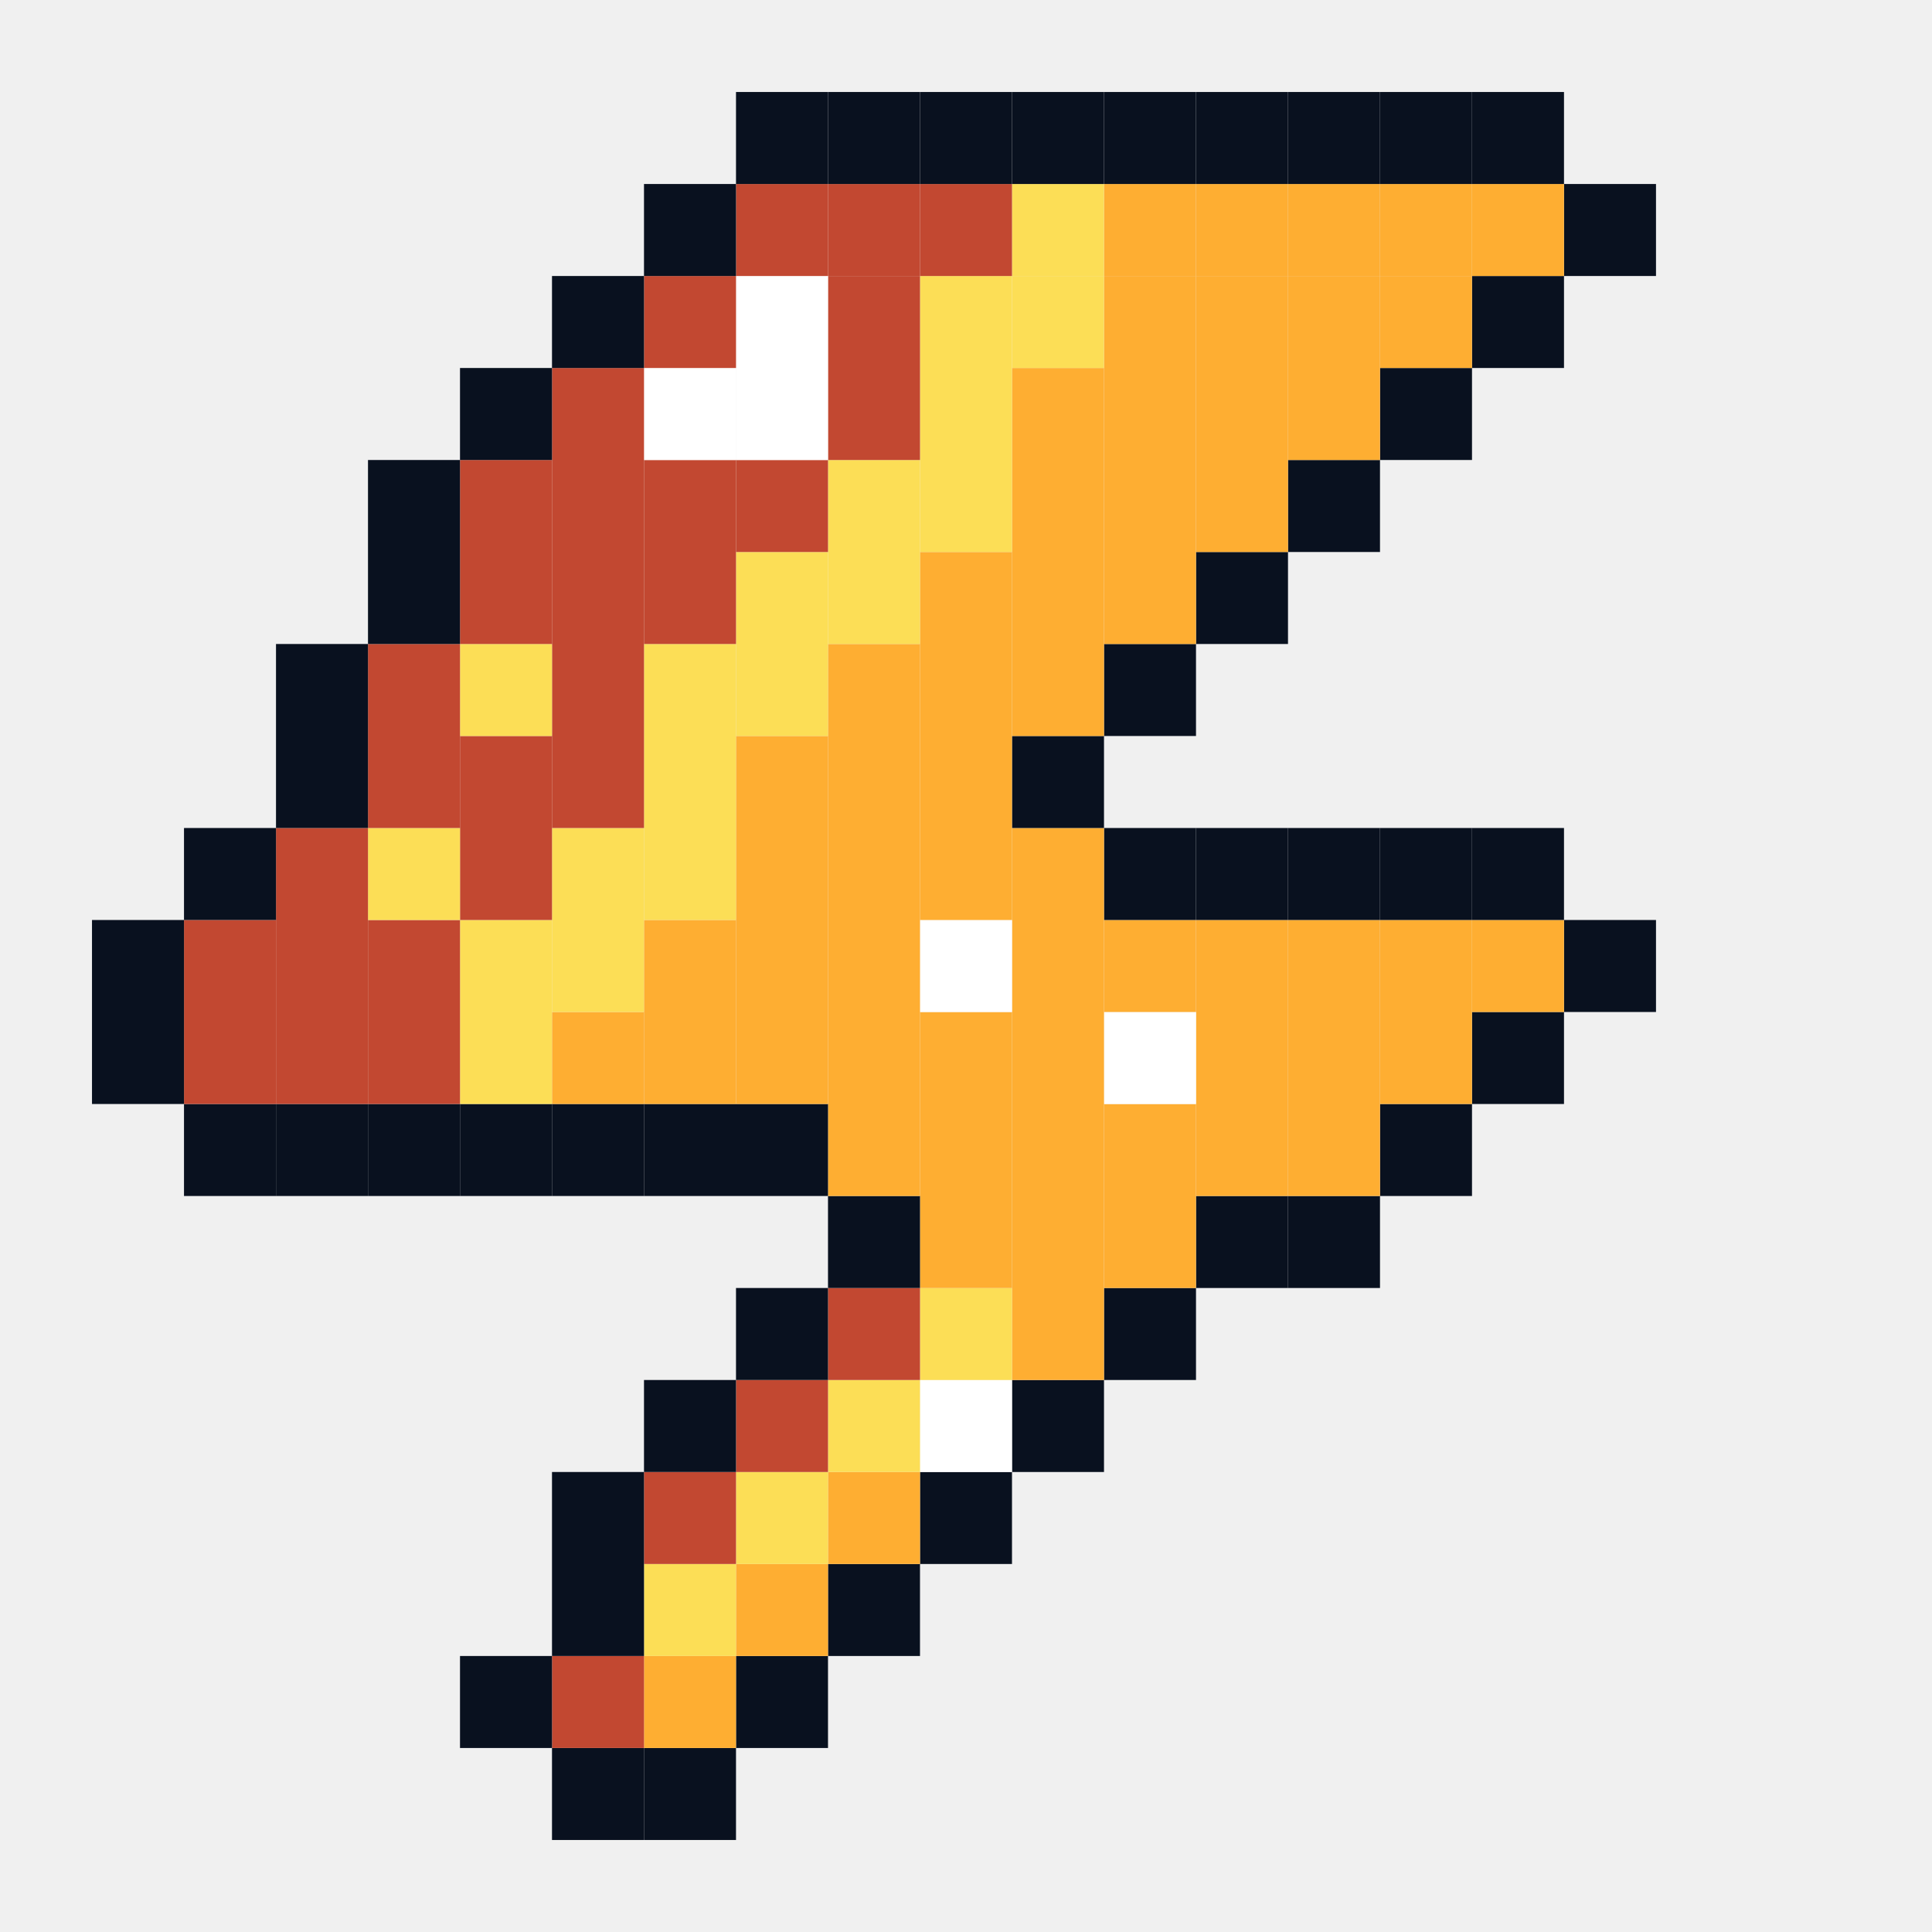
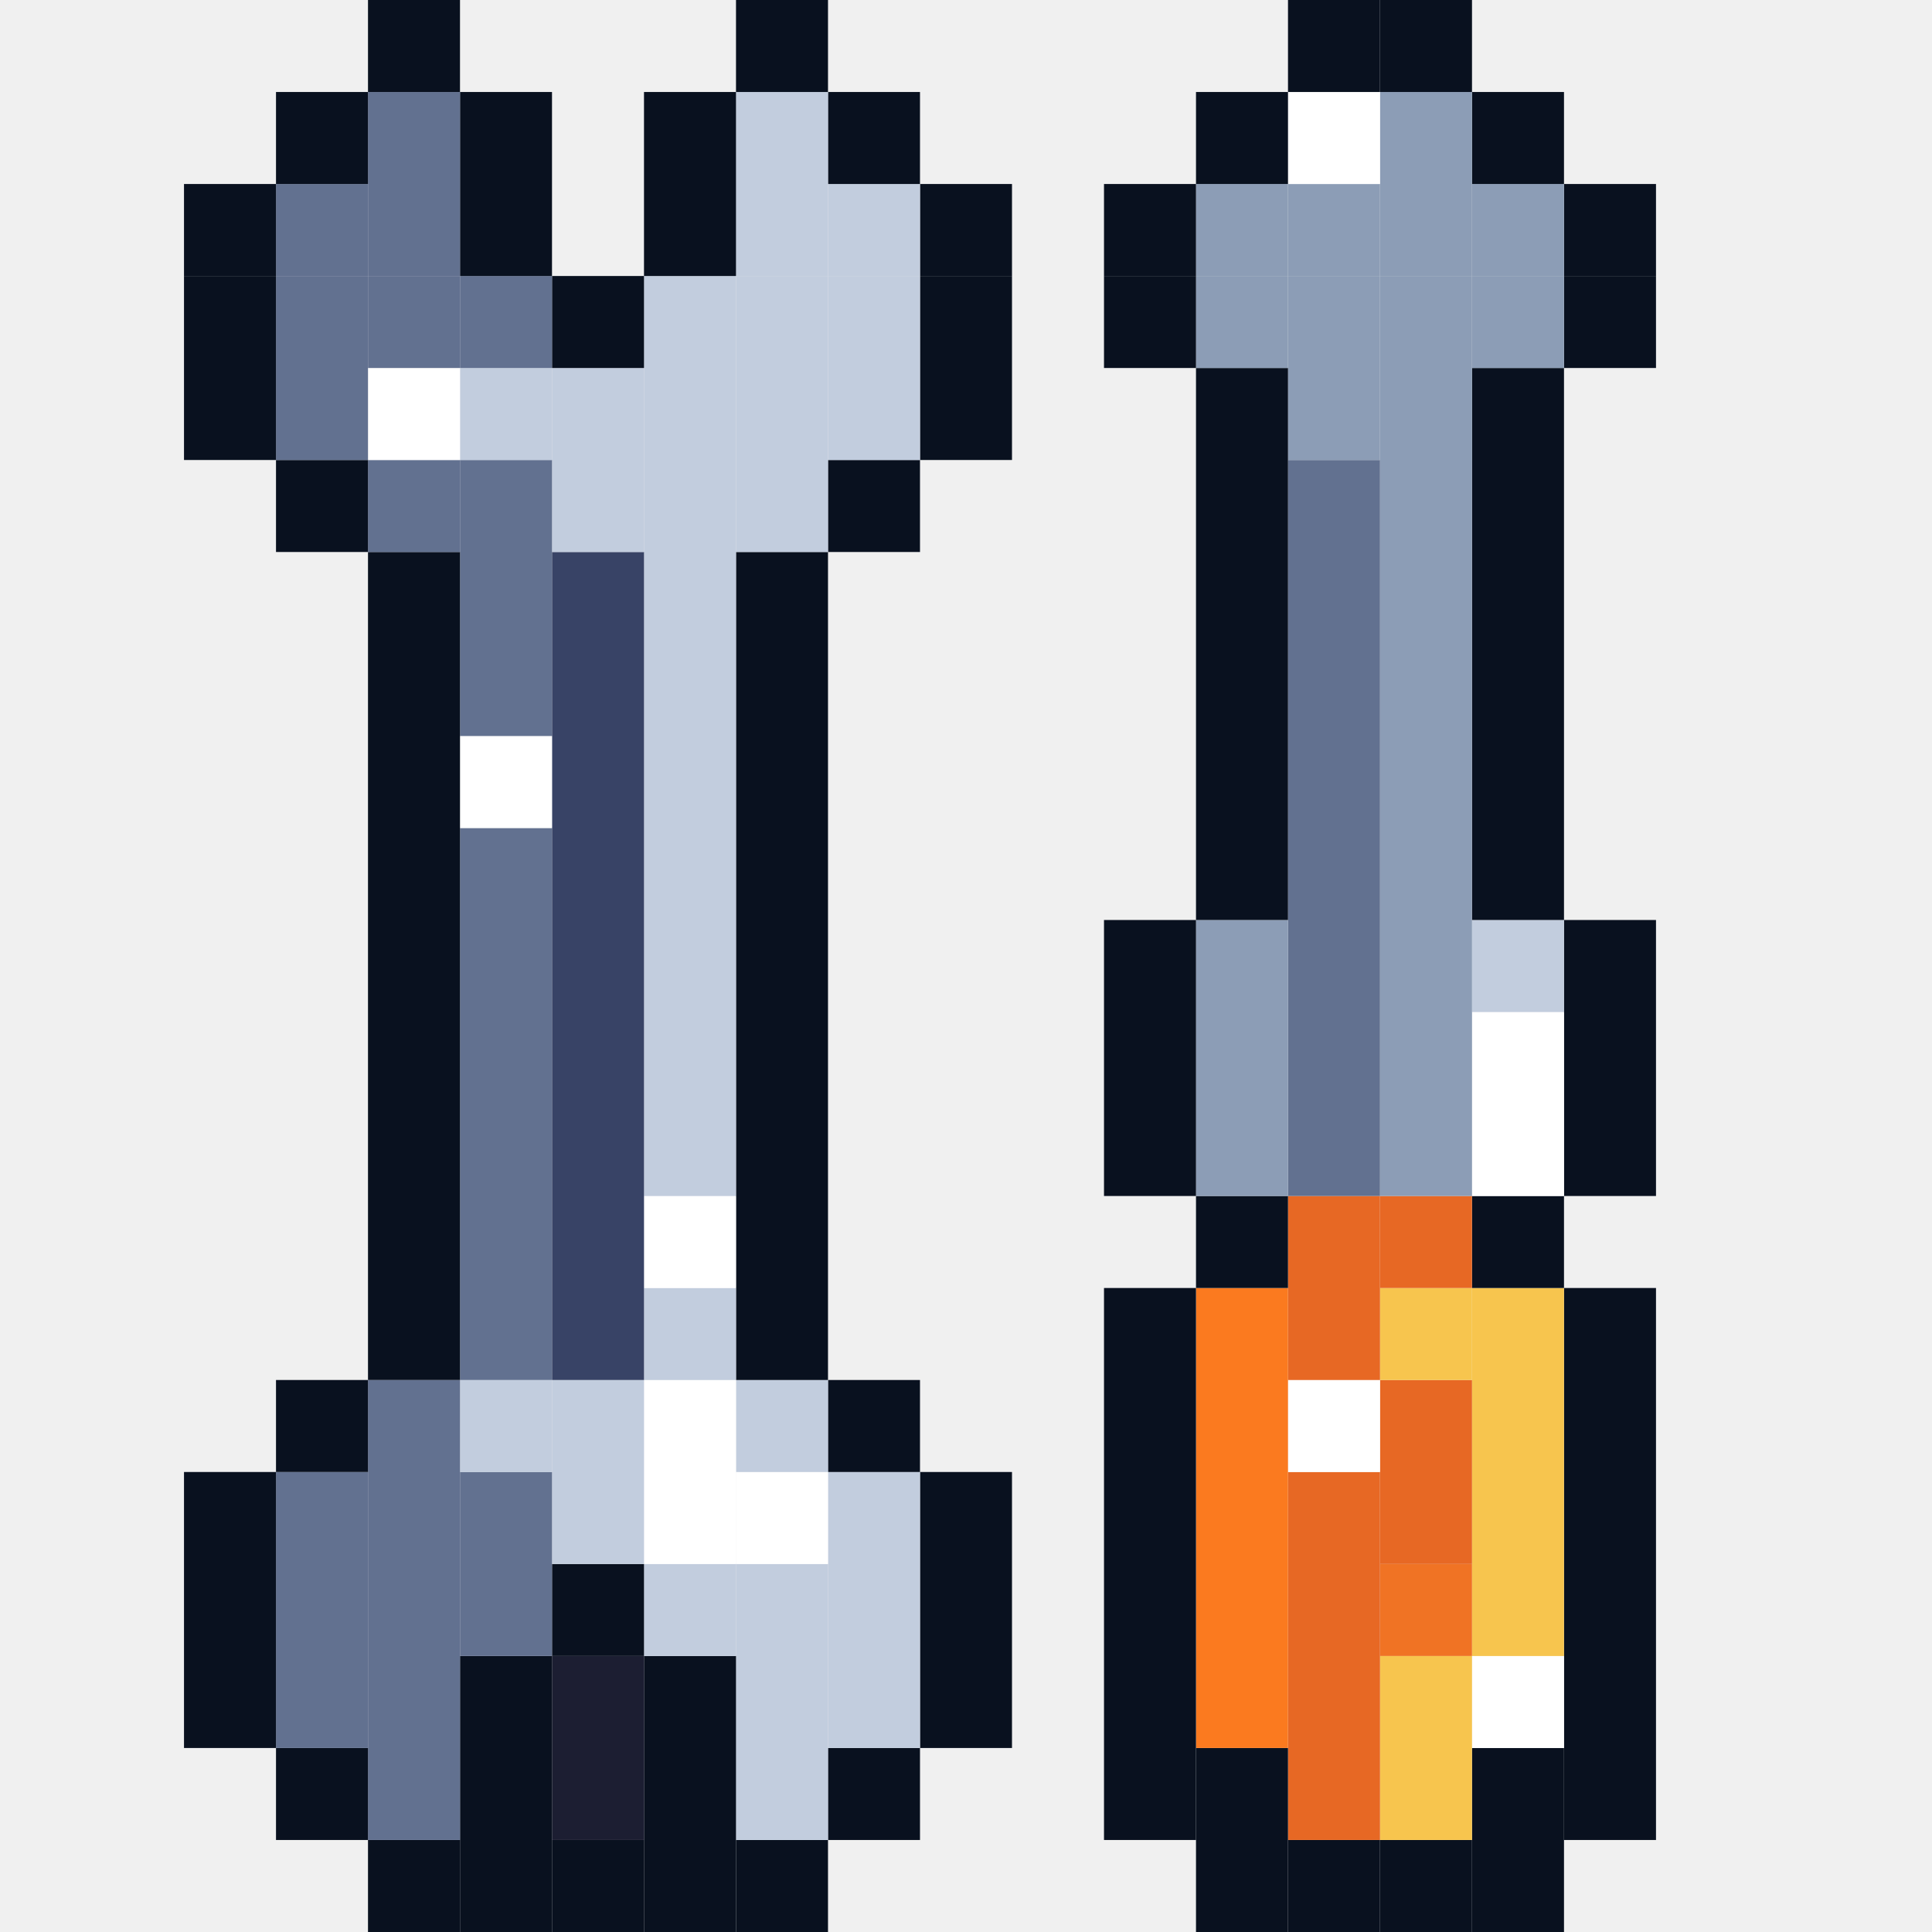
- <svg xmlns="http://www.w3.org/2000/svg" t="1659580402903" class="icon" viewBox="0 0 1024 1024" version="1.1" p-id="3176" width="200" height="200">
+ <svg xmlns="http://www.w3.org/2000/svg" t="1659774574349" class="icon" viewBox="0 0 1024 1024" version="1.1" p-id="2697" width="200" height="200">
  <defs>
    <style type="text/css" />
  </defs>
-   <path d="M828.95 487.618h48.764v48.761h-48.764zM828.95 97.525h48.764v48.761h-48.764zM780.189 536.379h48.761v48.764h-48.761z" fill="#09111F" p-id="3177" />
-   <path d="M780.189 487.618h48.761v48.761h-48.761z" fill="#FEAE32" p-id="3178" />
-   <path d="M780.189 438.857h48.761v48.761h-48.761zM780.189 146.286h48.761v48.761h-48.761z" fill="#09111F" p-id="3179" />
-   <path d="M780.189 97.525h48.761v48.761h-48.761z" fill="#FEAE32" p-id="3180" />
-   <path d="M780.189 48.761h48.761v48.764h-48.761zM731.429 585.143h48.761v48.761h-48.761z" fill="#09111F" p-id="3181" />
-   <path d="M731.429 536.379h48.761v48.764h-48.761zM731.429 487.618h48.761v48.761h-48.761z" fill="#FEAE32" p-id="3182" />
-   <path d="M731.429 438.857h48.761v48.761h-48.761zM731.429 195.046h48.761v48.764h-48.761z" fill="#09111F" p-id="3183" />
-   <path d="M731.429 146.286h48.761v48.761h-48.761z" fill="#FEAE32" p-id="3184" />
-   <path d="M731.429 97.525h48.761v48.761h-48.761z" fill="#FEAE32" p-id="3185" />
-   <path d="M731.429 48.761h48.761v48.764h-48.761zM682.664 633.904h48.764v48.761h-48.764z" fill="#09111F" p-id="3186" />
-   <path d="M682.664 585.143h48.764v48.761h-48.764zM682.664 536.379h48.764v48.764h-48.764zM682.664 487.618h48.764v48.761h-48.764z" fill="#FEAE32" p-id="3187" />
-   <path d="M682.664 438.857h48.764v48.761h-48.764zM682.664 243.811h48.764V292.571h-48.764z" fill="#09111F" p-id="3188" />
-   <path d="M682.664 195.046h48.764v48.764h-48.764zM682.664 146.286h48.764v48.761h-48.764z" fill="#FEAE32" p-id="3189" />
-   <path d="M682.664 97.525h48.764v48.761h-48.764z" fill="#FEAE32" p-id="3190" />
-   <path d="M682.664 48.761h48.764v48.764h-48.764zM633.904 633.904h48.761v48.761h-48.761z" fill="#09111F" p-id="3191" />
-   <path d="M633.904 585.143h48.761v48.761h-48.761zM633.904 536.379h48.761v48.764h-48.761zM633.904 487.618h48.761v48.761h-48.761z" fill="#FEAE32" p-id="3192" />
-   <path d="M633.904 438.857h48.761v48.761h-48.761zM633.904 292.571h48.761v48.761h-48.761z" fill="#09111F" p-id="3193" />
-   <path d="M633.904 243.811h48.761V292.571h-48.761zM633.904 195.046h48.761v48.764h-48.761zM633.904 146.286h48.761v48.761h-48.761z" fill="#FEAE32" p-id="3194" />
-   <path d="M633.904 97.525h48.761v48.761h-48.761z" fill="#FEAE32" p-id="3195" />
-   <path d="M633.904 48.761h48.761v48.764h-48.761zM585.143 682.664h48.761v48.764H585.143z" fill="#09111F" p-id="3196" />
-   <path d="M585.143 633.904h48.761v48.761H585.143zM585.143 585.143h48.761v48.761H585.143z" fill="#FEAE32" p-id="3197" />
-   <path d="M585.143 536.379h48.761v48.764H585.143z" fill="#FFFFFF" p-id="3198" />
-   <path d="M585.143 487.618h48.761v48.761H585.143z" fill="#FEAE32" p-id="3199" />
-   <path d="M585.143 438.857h48.761v48.761H585.143zM585.143 341.332h48.761v48.764H585.143z" fill="#09111F" p-id="3200" />
-   <path d="M585.143 292.571h48.761v48.761H585.143zM585.143 243.811h48.761V292.571H585.143zM585.143 195.046h48.761v48.764H585.143zM585.143 146.286h48.761v48.761H585.143z" fill="#FEAE32" p-id="3201" />
-   <path d="M585.143 97.525h48.761v48.761H585.143z" fill="#FEAE32" p-id="3202" />
-   <path d="M585.143 48.761h48.761v48.764H585.143zM536.379 731.429h48.764v48.761h-48.764z" fill="#09111F" p-id="3203" />
-   <path d="M536.379 682.664h48.764v48.764h-48.764zM536.379 633.904h48.764v48.761h-48.764zM536.379 585.143h48.764v48.761h-48.764zM536.379 536.379h48.764v48.764h-48.764zM536.379 487.618h48.764v48.761h-48.764zM536.379 438.857h48.764v48.761h-48.764z" fill="#FEAE32" p-id="3204" />
-   <path d="M536.379 390.096h48.764v48.761h-48.764z" fill="#09111F" p-id="3205" />
-   <path d="M536.379 341.332h48.764v48.764h-48.764zM536.379 292.571h48.764v48.761h-48.764zM536.379 243.811h48.764V292.571h-48.764zM536.379 195.046h48.764v48.764h-48.764z" fill="#FEAE32" p-id="3206" />
-   <path d="M536.379 146.286h48.764v48.761h-48.764z" fill="#FCDE56" p-id="3207" />
-   <path d="M536.379 97.525h48.764v48.761h-48.764z" fill="#FCDE56" p-id="3208" />
-   <path d="M536.379 48.761h48.764v48.764h-48.764zM487.618 780.189h48.761v48.761h-48.761z" fill="#09111F" p-id="3209" />
-   <path d="M487.618 731.429h48.761v48.761h-48.761z" fill="#FFFFFF" p-id="3210" />
-   <path d="M487.618 682.664h48.761v48.764h-48.761z" fill="#FCDE56" p-id="3211" />
-   <path d="M487.618 633.904h48.761v48.761h-48.761zM487.618 585.143h48.761v48.761h-48.761zM487.618 536.379h48.761v48.764h-48.761z" fill="#FEAE32" p-id="3212" />
-   <path d="M487.618 487.618h48.761v48.761h-48.761z" fill="#FFFFFF" p-id="3213" />
-   <path d="M487.618 438.857h48.761v48.761h-48.761zM487.618 390.096h48.761v48.761h-48.761zM487.618 341.332h48.761v48.764h-48.761zM487.618 292.571h48.761v48.761h-48.761z" fill="#FEAE32" p-id="3214" />
-   <path d="M487.618 243.811h48.761V292.571h-48.761zM487.618 195.046h48.761v48.764h-48.761zM487.618 146.286h48.761v48.761h-48.761z" fill="#FCDE56" p-id="3215" />
-   <path d="M487.618 97.525h48.761v48.761h-48.761z" fill="#C24831" p-id="3216" />
-   <path d="M487.618 48.761h48.761v48.764h-48.761zM438.857 828.95h48.761v48.764h-48.761z" fill="#09111F" p-id="3217" />
-   <path d="M438.857 780.189h48.761v48.761h-48.761z" fill="#FEAE32" p-id="3218" />
-   <path d="M438.857 731.429h48.761v48.761h-48.761z" fill="#FCDE56" p-id="3219" />
-   <path d="M438.857 682.664h48.761v48.764h-48.761z" fill="#C24831" p-id="3220" />
-   <path d="M438.857 633.904h48.761v48.761h-48.761z" fill="#09111F" p-id="3221" />
-   <path d="M438.857 585.143h48.761v48.761h-48.761zM438.857 536.379h48.761v48.764h-48.761zM438.857 487.618h48.761v48.761h-48.761zM438.857 438.857h48.761v48.761h-48.761zM438.857 390.096h48.761v48.761h-48.761zM438.857 341.332h48.761v48.764h-48.761z" fill="#FEAE32" p-id="3222" />
-   <path d="M438.857 292.571h48.761v48.761h-48.761zM438.857 243.811h48.761V292.571h-48.761z" fill="#FCDE56" p-id="3223" />
-   <path d="M438.857 195.046h48.761v48.764h-48.761zM438.857 146.286h48.761v48.761h-48.761z" fill="#C24831" p-id="3224" />
-   <path d="M438.857 97.525h48.761v48.761h-48.761z" fill="#C24831" p-id="3225" />
-   <path d="M438.857 48.761h48.761v48.764h-48.761zM390.096 877.714h48.761v48.761h-48.761z" fill="#09111F" p-id="3226" />
-   <path d="M390.096 828.95h48.761v48.764h-48.761z" fill="#FEAE32" p-id="3227" />
-   <path d="M390.096 780.189h48.761v48.761h-48.761z" fill="#FCDE56" p-id="3228" />
-   <path d="M390.096 731.429h48.761v48.761h-48.761z" fill="#C24831" p-id="3229" />
-   <path d="M390.096 682.664h48.761v48.764h-48.761zM438.857 585.143v48.761H341.332V585.143h97.525z" fill="#09111F" p-id="3230" />
-   <path d="M390.096 536.379h48.761v48.764h-48.761zM390.096 487.618h48.761v48.761h-48.761zM390.096 438.857h48.761v48.761h-48.761zM390.096 390.096h48.761v48.761h-48.761z" fill="#FEAE32" p-id="3231" />
-   <path d="M390.096 341.332h48.761v48.764h-48.761zM390.096 292.571h48.761v48.761h-48.761z" fill="#FCDE56" p-id="3232" />
-   <path d="M390.096 243.811h48.761V292.571h-48.761z" fill="#C24831" p-id="3233" />
-   <path d="M390.096 195.046h48.761v48.764h-48.761zM390.096 146.286h48.761v48.761h-48.761z" fill="#FFFFFF" p-id="3234" />
-   <path d="M390.096 97.525h48.761v48.761h-48.761z" fill="#C24831" p-id="3235" />
-   <path d="M390.096 48.761h48.761v48.764h-48.761zM341.332 926.475h48.764v48.761H341.332z" fill="#09111F" p-id="3236" />
-   <path d="M341.332 877.714h48.764v48.761H341.332z" fill="#FEAE32" p-id="3237" />
-   <path d="M341.332 828.95h48.764v48.764H341.332z" fill="#FCDE56" p-id="3238" />
-   <path d="M341.332 780.189h48.764v48.761H341.332z" fill="#C24831" p-id="3239" />
-   <path d="M341.332 731.429h48.764v48.761H341.332z" fill="#09111F" p-id="3240" />
-   <path d="M341.332 536.379h48.764v48.764H341.332zM341.332 487.618h48.764v48.761H341.332z" fill="#FEAE32" p-id="3241" />
-   <path d="M341.332 438.857h48.764v48.761H341.332zM341.332 390.096h48.764v48.761H341.332zM341.332 341.332h48.764v48.764H341.332z" fill="#FCDE56" p-id="3242" />
-   <path d="M341.332 292.571h48.764v48.761H341.332zM341.332 243.811h48.764V292.571H341.332z" fill="#C24831" p-id="3243" />
-   <path d="M341.332 195.046h48.764v48.764H341.332z" fill="#FFFFFF" p-id="3244" />
-   <path d="M341.332 146.286h48.764v48.761H341.332z" fill="#C24831" p-id="3245" />
-   <path d="M341.332 97.525h48.764v48.761H341.332zM292.571 926.475h48.761v48.761H292.571z" fill="#09111F" p-id="3246" />
-   <path d="M292.571 877.714h48.761v48.761H292.571z" fill="#C24831" p-id="3247" />
-   <path d="M292.571 828.95h48.761v48.764H292.571zM292.571 780.189h48.761v48.761H292.571zM292.571 585.143h48.761v48.761H292.571z" fill="#09111F" p-id="3248" />
-   <path d="M292.571 536.379h48.761v48.764H292.571z" fill="#FEAE32" p-id="3249" />
-   <path d="M292.571 487.618h48.761v48.761H292.571zM292.571 438.857h48.761v48.761H292.571z" fill="#FCDE56" p-id="3250" />
-   <path d="M292.571 390.096h48.761v48.761H292.571zM292.571 341.332h48.761v48.764H292.571zM292.571 292.571h48.761v48.761H292.571zM292.571 243.811h48.761V292.571H292.571zM292.571 195.046h48.761v48.764H292.571z" fill="#C24831" p-id="3251" />
-   <path d="M292.571 146.286h48.761v48.761H292.571zM243.811 877.714H292.571v48.761H243.811zM243.811 585.143H292.571v48.761H243.811z" fill="#09111F" p-id="3252" />
-   <path d="M243.811 536.379H292.571v48.764H243.811zM243.811 487.618H292.571v48.761H243.811z" fill="#FCDE56" p-id="3253" />
-   <path d="M243.811 438.857H292.571v48.761H243.811zM243.811 390.096H292.571v48.761H243.811z" fill="#C24831" p-id="3254" />
-   <path d="M243.811 341.332H292.571v48.764H243.811z" fill="#FCDE56" p-id="3255" />
-   <path d="M243.811 292.571H292.571v48.761H243.811zM243.811 243.811H292.571V292.571H243.811z" fill="#C24831" p-id="3256" />
-   <path d="M243.811 195.046H292.571v48.764H243.811zM195.046 585.143h48.764v48.761H195.046z" fill="#09111F" p-id="3257" />
-   <path d="M195.046 536.379h48.764v48.764H195.046zM195.046 487.618h48.764v48.761H195.046z" fill="#C24831" p-id="3258" />
-   <path d="M195.046 438.857h48.764v48.761H195.046z" fill="#FCDE56" p-id="3259" />
-   <path d="M195.046 390.096h48.764v48.761H195.046zM195.046 341.332h48.764v48.764H195.046z" fill="#C24831" p-id="3260" />
-   <path d="M195.046 292.571h48.764v48.761H195.046zM195.046 243.811h48.764V292.571H195.046zM146.286 585.143h48.761v48.761H146.286z" fill="#09111F" p-id="3261" />
-   <path d="M146.286 536.379h48.761v48.764H146.286zM146.286 487.618h48.761v48.761H146.286zM146.286 438.857h48.761v48.761H146.286z" fill="#C24831" p-id="3262" />
-   <path d="M146.286 390.096h48.761v48.761H146.286zM146.286 341.332h48.761v48.764H146.286zM97.525 585.143h48.761v48.761H97.525z" fill="#09111F" p-id="3263" />
-   <path d="M97.525 536.379h48.761v48.764H97.525zM97.525 487.618h48.761v48.761H97.525z" fill="#C24831" p-id="3264" />
-   <path d="M97.525 438.857h48.761v48.761H97.525zM48.761 536.379h48.764v48.764H48.761zM48.761 487.618h48.764v48.761H48.761z" fill="#09111F" p-id="3265" />
+   <path d="M828.95 926.475h48.764v48.761h-48.764zM828.95 877.714h48.764v48.761h-48.764zM828.95 828.95h48.764v48.764h-48.764zM828.95 780.189h48.764v48.761h-48.764zM828.95 731.429h48.764v48.761h-48.764zM828.95 682.664h48.764v48.764h-48.764zM828.95 585.143h48.764v48.761h-48.764zM828.95 536.379h48.764v48.764h-48.764zM828.95 487.618h48.764v48.761h-48.764zM828.95 146.286h48.764v48.761h-48.764z" fill="#09111F" p-id="2698" />
+   <path d="M828.95 97.525h48.764v48.761h-48.764zM780.189 975.236h48.761v48.764h-48.761zM780.189 926.475h48.761v48.761h-48.761z" fill="#09111F" p-id="2699" />
+   <path d="M780.189 877.714h48.761v48.761h-48.761z" fill="#FFFFFF" p-id="2700" />
+   <path d="M780.189 828.95h48.761v48.764h-48.761zM780.189 780.189h48.761v48.761h-48.761zM780.189 731.429h48.761v48.761h-48.761zM780.189 682.664h48.761v48.764h-48.761z" fill="#F7C54E" p-id="2701" />
+   <path d="M780.189 633.904h48.761v48.761h-48.761z" fill="#09111F" p-id="2702" />
+   <path d="M828.95 585.143v48.761h-48.761v-97.525h48.761v48.764z" fill="#FFFFFF" p-id="2703" />
+   <path d="M780.189 487.618h48.761v48.761h-48.761z" fill="#C2CDDE" p-id="2704" />
+   <path d="M780.189 438.857h48.761v48.761h-48.761zM780.189 390.096h48.761v48.761h-48.761zM780.189 341.332h48.761v48.764h-48.761zM780.189 292.571h48.761v48.761h-48.761zM780.189 243.811h48.761V292.571h-48.761zM780.189 195.046h48.761v48.764h-48.761z" fill="#09111F" p-id="2705" />
+   <path d="M780.189 146.286h48.761v48.761h-48.761z" fill="#8C9DB6" p-id="2706" />
+   <path d="M780.189 97.525h48.761v48.761h-48.761z" fill="#8C9DB6" p-id="2707" />
+   <path d="M780.189 48.761h48.761v48.764h-48.761zM731.429 975.236h48.761v48.764h-48.761z" fill="#09111F" p-id="2708" />
+   <path d="M731.429 926.475h48.761v48.761h-48.761zM731.429 877.714h48.761v48.761h-48.761z" fill="#F7C54E" p-id="2709" />
+   <path d="M731.429 828.95h48.761v48.764h-48.761z" fill="#F07324" p-id="2710" />
+   <path d="M731.429 780.189h48.761v48.761h-48.761zM731.429 731.429h48.761v48.761h-48.761z" fill="#E76824" p-id="2711" />
+   <path d="M731.429 682.664h48.761v48.764h-48.761z" fill="#F7C54E" p-id="2712" />
+   <path d="M731.429 633.904h48.761v48.761h-48.761z" fill="#E76824" p-id="2713" />
+   <path d="M731.429 585.143h48.761v48.761h-48.761zM731.429 536.379h48.761v48.764h-48.761zM731.429 487.618h48.761v48.761h-48.761zM780.189 438.857v48.761h-48.761V243.811h48.761v195.046zM731.429 195.046h48.761v48.764h-48.761zM731.429 146.286h48.761v48.761h-48.761z" fill="#8C9DB6" p-id="2714" />
+   <path d="M731.429 97.525h48.761v48.761h-48.761zM731.429 48.761h48.761v48.764h-48.761z" fill="#8C9DB6" p-id="2715" />
+   <path d="M731.429 0h48.761v48.761h-48.761zM682.664 975.236h48.764v48.764h-48.764z" fill="#09111F" p-id="2716" />
+   <path d="M682.664 926.475h48.764v48.761h-48.764zM682.664 877.714h48.764v48.761h-48.764zM682.664 828.95h48.764v48.764h-48.764zM682.664 780.189h48.764v48.761h-48.764z" fill="#E76824" p-id="2717" />
+   <path d="M682.664 731.429h48.764v48.761h-48.764z" fill="#FFFFFF" p-id="2718" />
+   <path d="M682.664 682.664h48.764v48.764h-48.764zM682.664 633.904h48.764v48.761h-48.764z" fill="#E76824" p-id="2719" />
+   <path d="M682.664 585.143h48.764v48.761h-48.764zM682.664 536.379h48.764v48.764h-48.764zM682.664 487.618h48.764v48.761h-48.764zM731.429 243.811v243.807h-48.764V243.811h48.764z" fill="#627190" p-id="2720" />
+   <path d="M682.664 195.046h48.764v48.764h-48.764zM682.664 146.286h48.764v48.761h-48.764z" fill="#8C9DB6" p-id="2721" />
+   <path d="M682.664 97.525h48.764v48.761h-48.764z" fill="#8C9DB6" p-id="2722" />
+   <path d="M682.664 48.761h48.764v48.764h-48.764z" fill="#FFFFFF" p-id="2723" />
+   <path d="M682.664 0h48.764v48.761h-48.764zM633.904 975.236h48.761v48.764h-48.761zM633.904 926.475h48.761v48.761h-48.761z" fill="#09111F" p-id="2724" />
+   <path d="M633.904 877.714h48.761v48.761h-48.761zM633.904 828.95h48.761v48.764h-48.761zM633.904 780.189h48.761v48.761h-48.761zM633.904 731.429h48.761v48.761h-48.761zM633.904 682.664h48.761v48.764h-48.761z" fill="#FB7A1F" p-id="2725" />
+   <path d="M633.904 633.904h48.761v48.761h-48.761z" fill="#09111F" p-id="2726" />
+   <path d="M682.664 585.143v48.761h-48.761V487.618h48.761v97.525z" fill="#8C9DB6" p-id="2727" />
+   <path d="M633.904 438.857h48.761v48.761h-48.761zM633.904 390.096h48.761v48.761h-48.761zM633.904 341.332h48.761v48.764h-48.761zM633.904 292.571h48.761v48.761h-48.761zM633.904 243.811h48.761V292.571h-48.761zM633.904 195.046h48.761v48.764h-48.761z" fill="#09111F" p-id="2728" />
+   <path d="M633.904 146.286h48.761v48.761h-48.761z" fill="#8C9DB6" p-id="2729" />
+   <path d="M633.904 97.525h48.761v48.761h-48.761z" fill="#8C9DB6" p-id="2730" />
+   <path d="M633.904 48.761h48.761v48.764h-48.761zM585.143 926.475h48.761v48.761H585.143zM585.143 877.714h48.761v48.761H585.143zM585.143 828.95h48.761v48.764H585.143zM585.143 780.189h48.761v48.761H585.143zM585.143 731.429h48.761v48.761H585.143zM585.143 682.664h48.761v48.764H585.143zM585.143 585.143h48.761v48.761H585.143zM585.143 536.379h48.761v48.764H585.143zM585.143 487.618h48.761v48.761H585.143zM585.143 146.286h48.761v48.761H585.143z" fill="#09111F" p-id="2731" />
+   <path d="M585.143 97.525h48.761v48.761H585.143zM487.618 877.714h48.761v48.761h-48.761zM487.618 828.95h48.761v48.764h-48.761zM487.618 780.189h48.761v48.761h-48.761zM487.618 195.046h48.761v48.764h-48.761zM487.618 146.286h48.761v48.761h-48.761z" fill="#09111F" p-id="2732" />
+   <path d="M487.618 97.525h48.761v48.761h-48.761zM438.857 926.475h48.761v48.761h-48.761z" fill="#09111F" p-id="2733" />
+   <path d="M438.857 877.714h48.761v48.761h-48.761zM438.857 828.95h48.761v48.764h-48.761zM438.857 780.189h48.761v48.761h-48.761z" fill="#C2CDDE" p-id="2734" />
+   <path d="M438.857 731.429h48.761v48.761h-48.761zM438.857 243.811h48.761V292.571h-48.761z" fill="#09111F" p-id="2735" />
+   <path d="M438.857 195.046h48.761v48.764h-48.761zM438.857 146.286h48.761v48.761h-48.761z" fill="#C2CDDE" p-id="2736" />
+   <path d="M438.857 97.525h48.761v48.761h-48.761z" fill="#C2CDDE" p-id="2737" />
+   <path d="M438.857 48.761h48.761v48.764h-48.761zM390.096 975.236h48.761v48.764h-48.761z" fill="#09111F" p-id="2738" />
+   <path d="M390.096 926.475h48.761v48.761h-48.761zM390.096 877.714h48.761v48.761h-48.761zM390.096 828.95h48.761v48.764h-48.761z" fill="#C2CDDE" p-id="2739" />
+   <path d="M390.096 780.189h48.761v48.761h-48.761z" fill="#FFFFFF" p-id="2740" />
+   <path d="M390.096 731.429h48.761v48.761h-48.761z" fill="#C2CDDE" p-id="2741" />
+   <path d="M390.096 682.664h48.761v48.764h-48.761zM390.096 633.904h48.761v48.761h-48.761zM390.096 585.143h48.761v48.761h-48.761zM390.096 536.379h48.761v48.764h-48.761zM390.096 487.618h48.761v48.761h-48.761zM390.096 438.857h48.761v48.761h-48.761zM390.096 390.096h48.761v48.761h-48.761zM390.096 341.332h48.761v48.764h-48.761zM390.096 292.571h48.761v48.761h-48.761z" fill="#09111F" p-id="2742" />
+   <path d="M390.096 243.811h48.761V292.571h-48.761zM390.096 195.046h48.761v48.764h-48.761zM390.096 146.286h48.761v48.761h-48.761z" fill="#C2CDDE" p-id="2743" />
+   <path d="M390.096 97.525h48.761v48.761h-48.761zM390.096 48.761h48.761v48.764h-48.761z" fill="#C2CDDE" p-id="2744" />
+   <path d="M390.096 0h48.761v48.761h-48.761zM341.332 975.236h48.764v48.764H341.332zM341.332 926.475h48.764v48.761H341.332zM341.332 877.714h48.764v48.761H341.332z" fill="#09111F" p-id="2745" />
+   <path d="M341.332 828.95h48.764v48.764H341.332z" fill="#C2CDDE" p-id="2746" />
+   <path d="M341.332 780.189h48.764v48.761H341.332zM341.332 731.429h48.764v48.761H341.332z" fill="#FFFFFF" p-id="2747" />
+   <path d="M341.332 682.664h48.764v48.764H341.332z" fill="#C2CDDE" p-id="2748" />
+   <path d="M341.332 633.904h48.764v48.761H341.332z" fill="#FFFFFF" p-id="2749" />
+   <path d="M341.332 585.143h48.764v48.761H341.332zM341.332 536.379h48.764v48.764H341.332zM341.332 487.618h48.764v48.761H341.332zM341.332 438.857h48.764v48.761H341.332zM341.332 390.096h48.764v48.761H341.332zM341.332 341.332h48.764v48.764H341.332zM341.332 292.571h48.764v48.761H341.332zM341.332 243.811h48.764V292.571H341.332zM341.332 195.046h48.764v48.764H341.332zM341.332 146.286h48.764v48.761H341.332z" fill="#C2CDDE" p-id="2750" />
+   <path d="M341.332 97.525h48.764v48.761H341.332zM341.332 48.761h48.764v48.764H341.332zM292.571 975.236h48.761v48.764H292.571z" fill="#09111F" p-id="2751" />
+   <path d="M292.571 926.475h48.761v48.761H292.571zM292.571 877.714h48.761v48.761H292.571z" fill="#1C1E32" p-id="2752" />
+   <path d="M292.571 828.95h48.761v48.764H292.571z" fill="#09111F" p-id="2753" />
+   <path d="M292.571 780.189h48.761v48.761H292.571zM292.571 731.429h48.761v48.761H292.571z" fill="#C2CDDE" p-id="2754" />
+   <path d="M292.571 682.664h48.761v48.764H292.571zM292.571 633.904h48.761v48.761H292.571zM292.571 585.143h48.761v48.761H292.571zM292.571 536.379h48.761v48.764H292.571zM292.571 487.618h48.761v48.761H292.571zM292.571 438.857h48.761v48.761H292.571zM292.571 390.096h48.761v48.761H292.571zM292.571 341.332h48.761v48.764H292.571zM292.571 292.571h48.761v48.761H292.571z" fill="#384366" p-id="2755" />
+   <path d="M292.571 243.811h48.761V292.571H292.571zM292.571 195.046h48.761v48.764H292.571z" fill="#C2CDDE" p-id="2756" />
+   <path d="M292.571 146.286h48.761v48.761H292.571zM243.811 975.236H292.571v48.764H243.811zM243.811 926.475H292.571v48.761H243.811zM243.811 877.714H292.571v48.761H243.811z" fill="#09111F" p-id="2757" />
+   <path d="M243.811 828.95H292.571v48.764H243.811zM243.811 780.189H292.571v48.761H243.811z" fill="#627190" p-id="2758" />
+   <path d="M243.811 731.429H292.571v48.761H243.811z" fill="#C2CDDE" p-id="2759" />
+   <path d="M243.811 682.664H292.571v48.764H243.811zM243.811 633.904H292.571v48.761H243.811zM243.811 585.143H292.571v48.761H243.811zM243.811 536.379H292.571v48.764H243.811zM243.811 487.618H292.571v48.761H243.811zM243.811 438.857H292.571v48.761H243.811z" fill="#627190" p-id="2760" />
+   <path d="M243.811 390.096H292.571v48.761H243.811z" fill="#FFFFFF" p-id="2761" />
+   <path d="M243.811 341.332H292.571v48.764H243.811zM243.811 292.571H292.571v48.761H243.811zM243.811 243.811H292.571V292.571H243.811z" fill="#627190" p-id="2762" />
+   <path d="M243.811 195.046H292.571v48.764H243.811z" fill="#C2CDDE" p-id="2763" />
+   <path d="M243.811 146.286H292.571v48.761H243.811z" fill="#627190" p-id="2764" />
+   <path d="M243.811 97.525H292.571v48.761H243.811zM243.811 48.761H292.571v48.764H243.811zM195.046 975.236h48.764v48.764H195.046z" fill="#09111F" p-id="2765" />
+   <path d="M195.046 926.475h48.764v48.761H195.046zM195.046 877.714h48.764v48.761H195.046zM195.046 828.95h48.764v48.764H195.046zM195.046 780.189h48.764v48.761H195.046zM195.046 731.429h48.764v48.761H195.046z" fill="#627190" p-id="2766" />
+   <path d="M195.046 682.664h48.764v48.764H195.046zM195.046 633.904h48.764v48.761H195.046zM195.046 585.143h48.764v48.761H195.046zM195.046 536.379h48.764v48.764H195.046zM195.046 487.618h48.764v48.761H195.046zM195.046 438.857h48.764v48.761H195.046zM195.046 390.096h48.764v48.761H195.046zM195.046 341.332h48.764v48.764H195.046zM195.046 292.571h48.764v48.761H195.046z" fill="#09111F" p-id="2767" />
+   <path d="M195.046 243.811h48.764V292.571H195.046z" fill="#627190" p-id="2768" />
+   <path d="M195.046 195.046h48.764v48.764H195.046z" fill="#FFFFFF" p-id="2769" />
+   <path d="M195.046 146.286h48.764v48.761H195.046z" fill="#627190" p-id="2770" />
+   <path d="M195.046 97.525h48.764v48.761H195.046zM195.046 48.761h48.764v48.764H195.046z" fill="#627190" p-id="2771" />
+   <path d="M195.046 0h48.764v48.761H195.046zM146.286 926.475h48.761v48.761H146.286z" fill="#09111F" p-id="2772" />
+   <path d="M146.286 877.714h48.761v48.761H146.286zM146.286 828.95h48.761v48.764H146.286zM146.286 780.189h48.761v48.761H146.286z" fill="#627190" p-id="2773" />
+   <path d="M146.286 731.429h48.761v48.761H146.286zM146.286 243.811h48.761V292.571H146.286z" fill="#09111F" p-id="2774" />
+   <path d="M146.286 195.046h48.761v48.764H146.286zM146.286 146.286h48.761v48.761H146.286z" fill="#627190" p-id="2775" />
+   <path d="M146.286 97.525h48.761v48.761H146.286z" fill="#627190" p-id="2776" />
+   <path d="M146.286 48.761h48.761v48.764H146.286zM97.525 877.714h48.761v48.761H97.525zM97.525 828.95h48.761v48.764H97.525zM97.525 780.189h48.761v48.761H97.525zM97.525 195.046h48.761v48.764H97.525zM97.525 146.286h48.761v48.761H97.525z" fill="#09111F" p-id="2777" />
+   <path d="M97.525 97.525h48.761v48.761H97.525z" fill="#09111F" p-id="2778" />
</svg>
